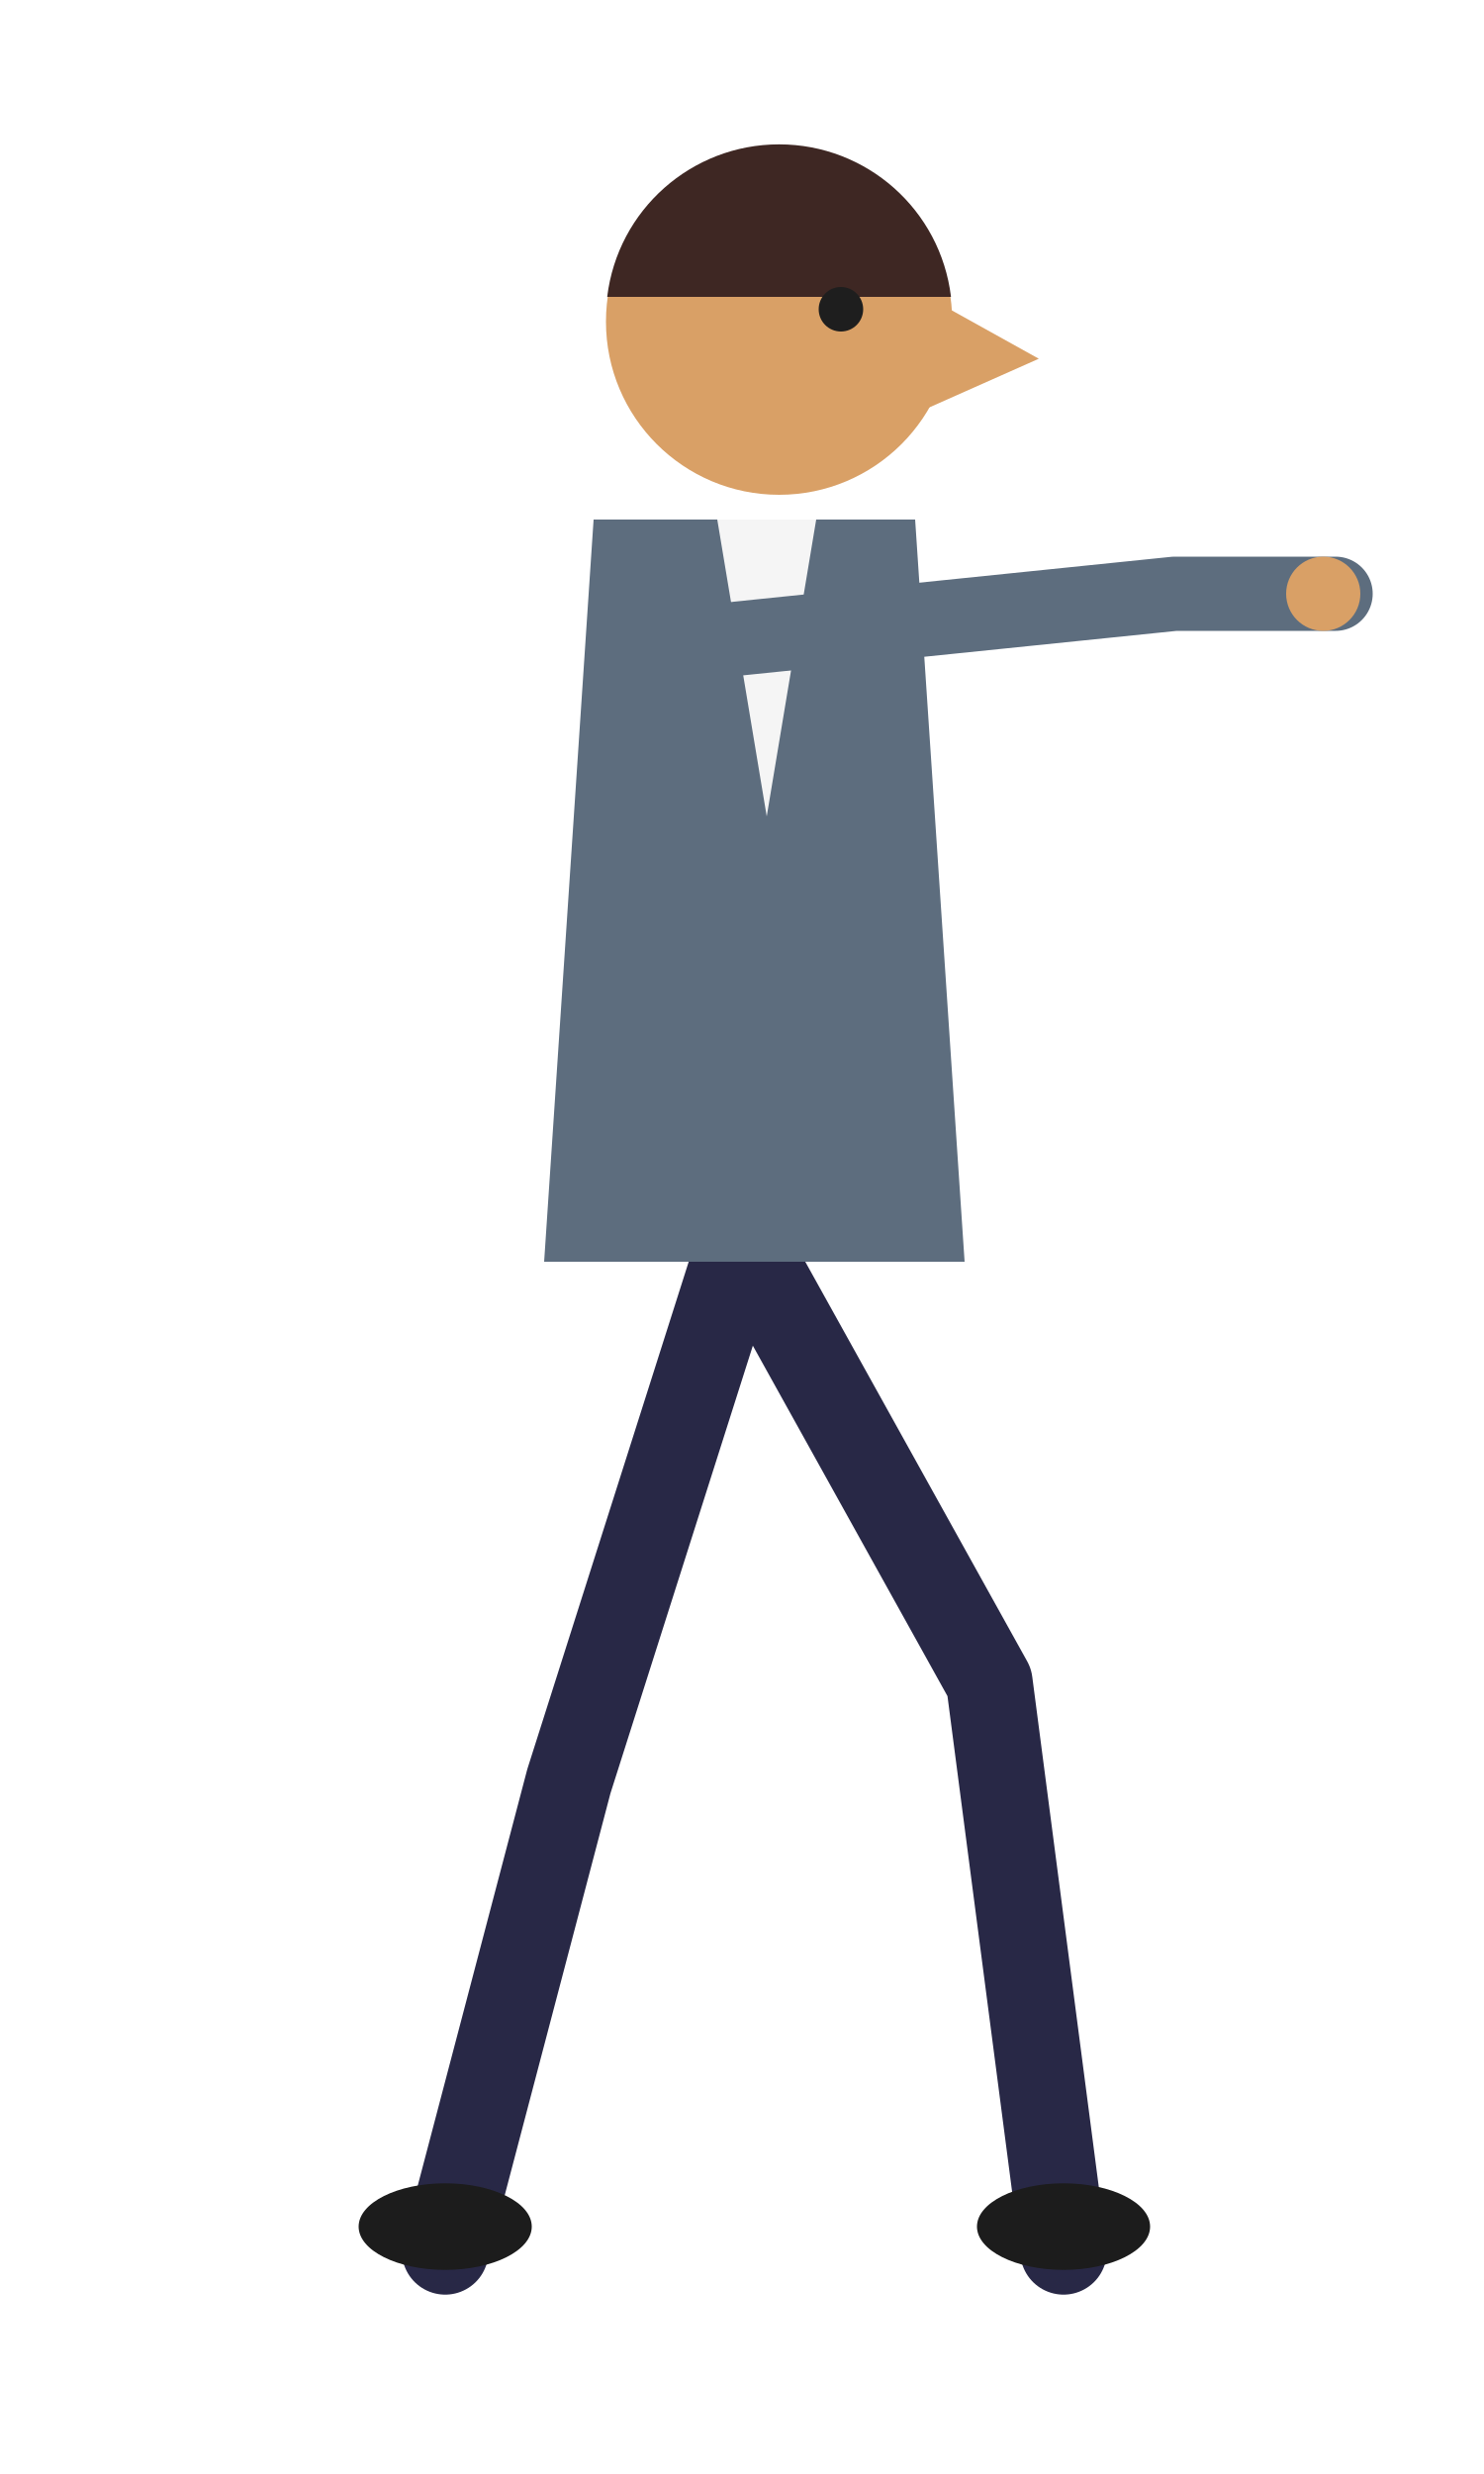
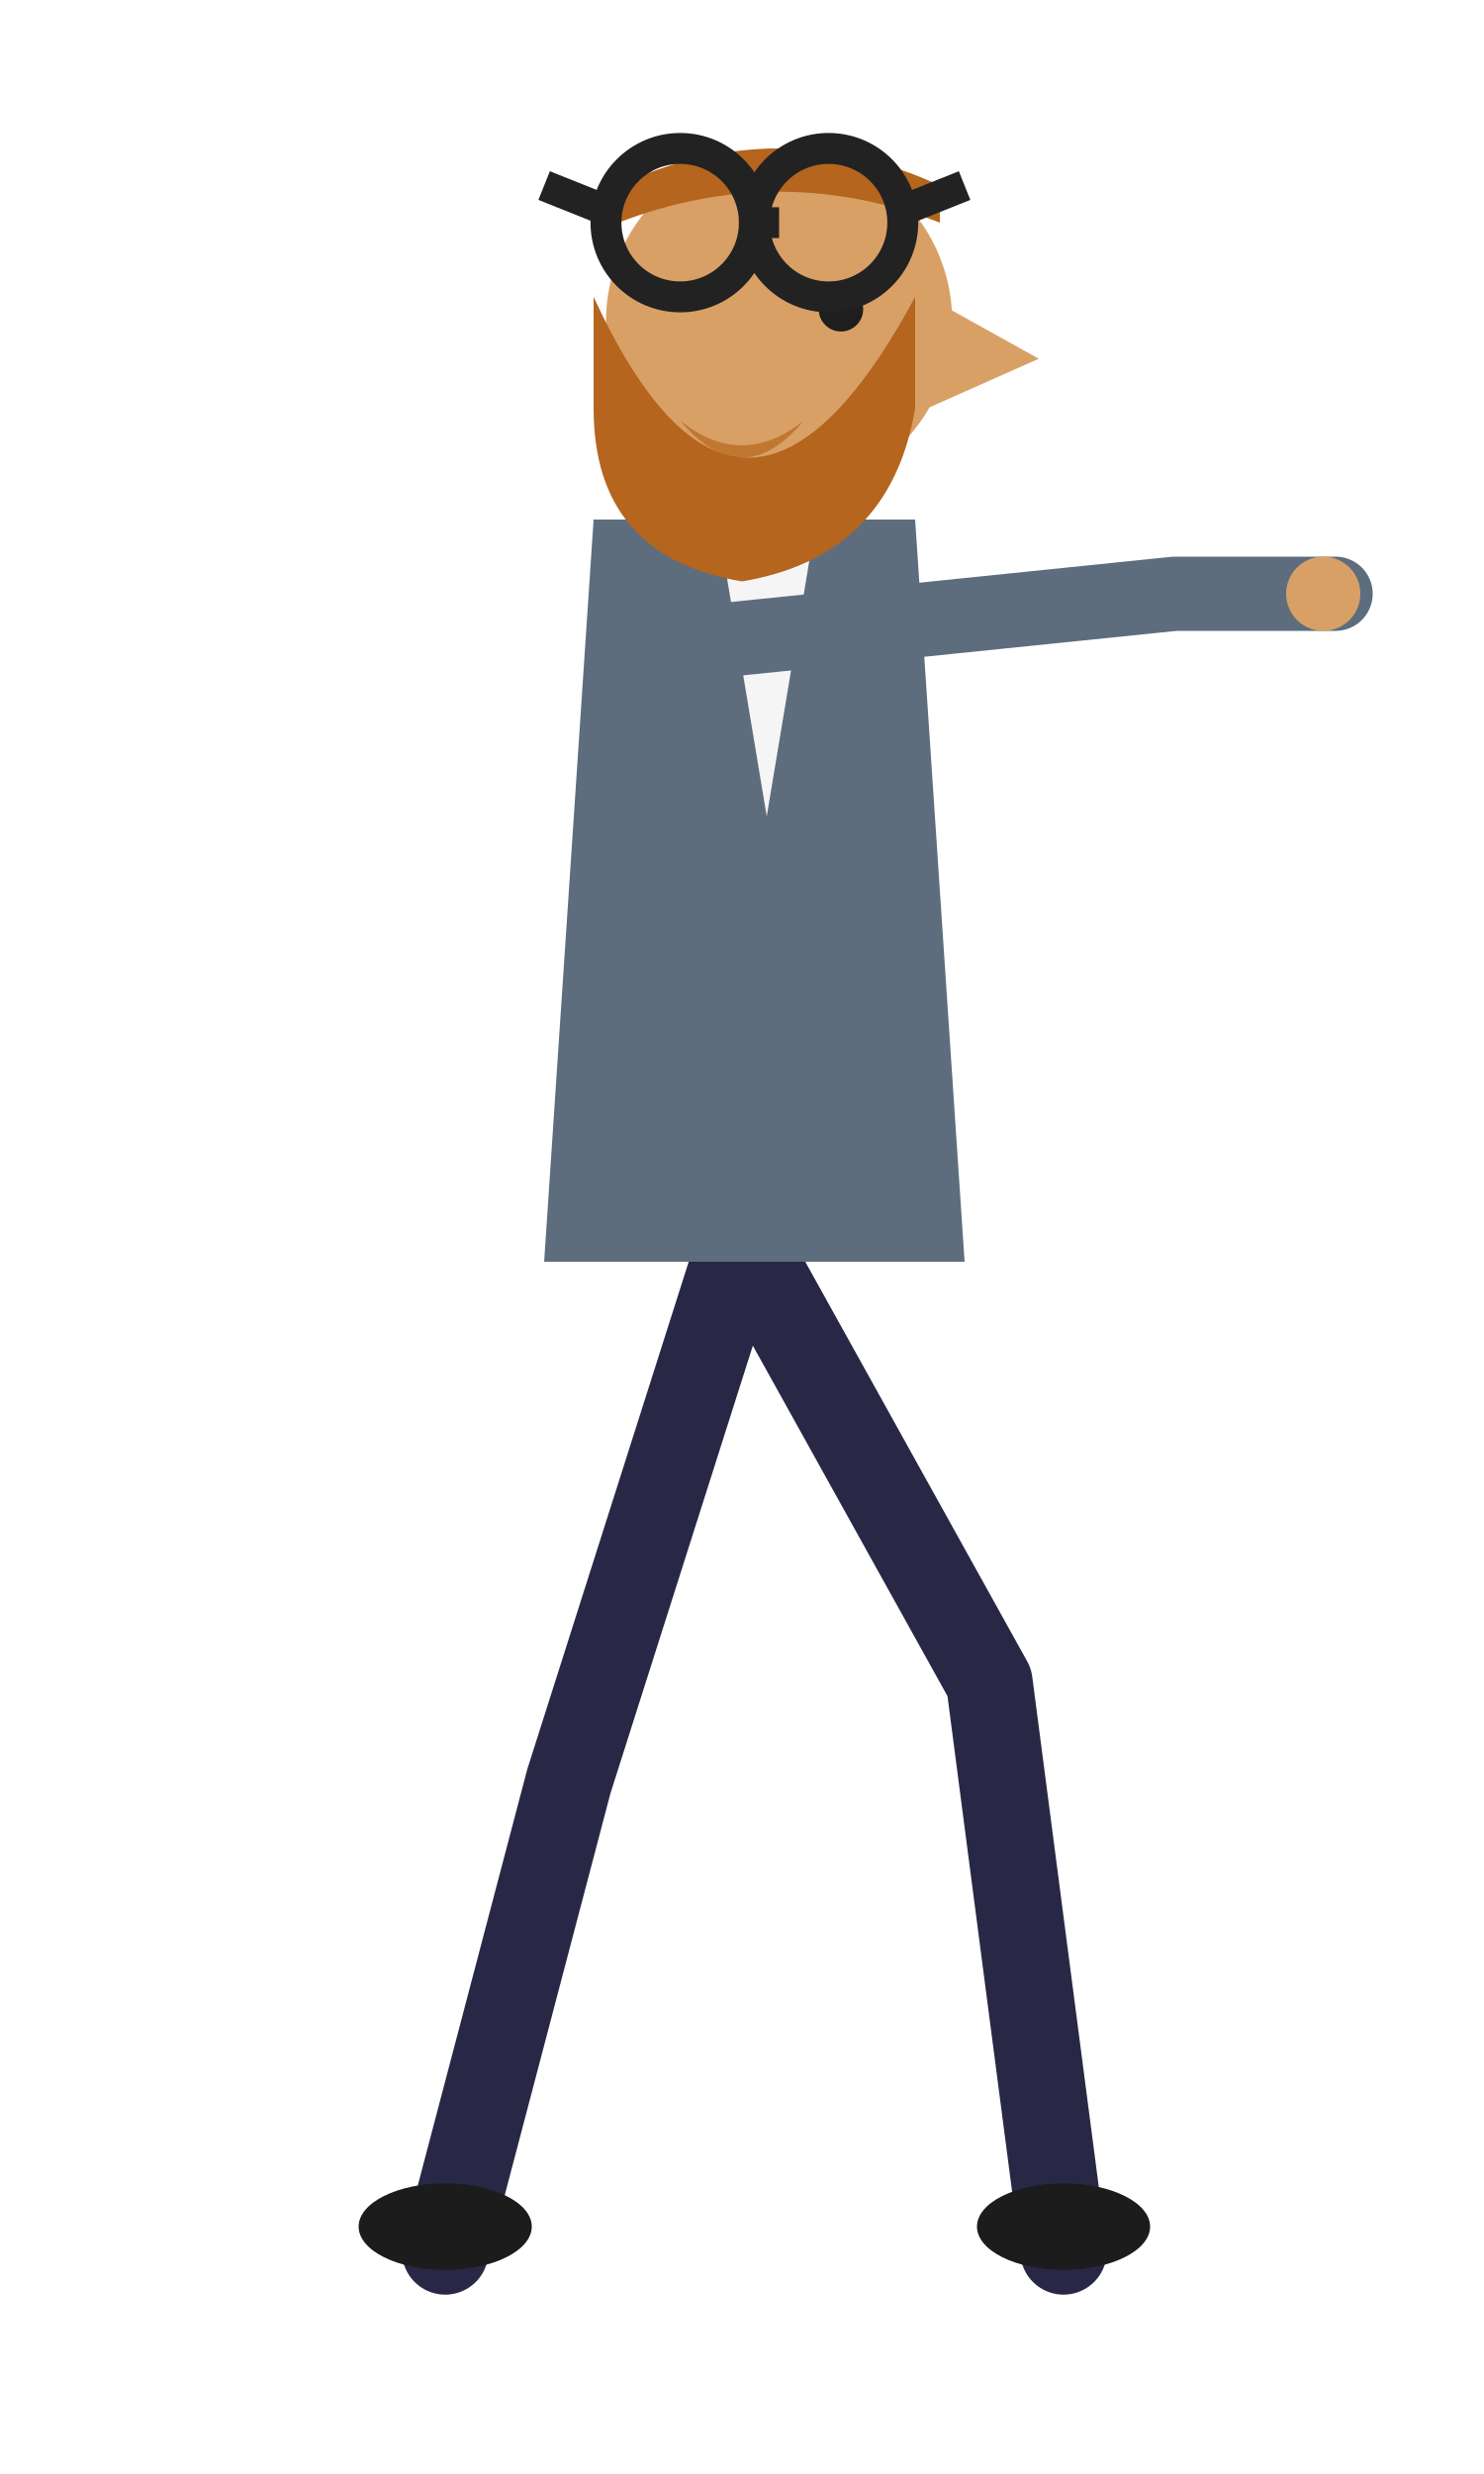
<svg xmlns="http://www.w3.org/2000/svg" viewBox="0 0 120 200" width="120" height="200">
  <g stroke="#282846" stroke-width="7" stroke-linecap="round" fill="none" stroke-linejoin="round">
    <path d="M60 100 L80 136 L86 182 M60 100 L46 144 L36 182" />
  </g>
  <ellipse cx="86" cy="180" rx="7" ry="3.5" fill="#1c1c1c" />
  <ellipse cx="36" cy="180" rx="7" ry="3.5" fill="#1c1c1c" />
  <path d="M48 42 L74 42 L78 102 L44 102 Z" fill="#5d6d7e" />
  <path d="M58 42 L66 42 L62 66 Z" fill="#f5f5f5" />
  <g stroke="#5d6d7e" stroke-width="6" stroke-linecap="round" fill="none">
    <path d="M56 52 L95 48 M95 48 L108 48" />
  </g>
  <circle cx="107" cy="48" r="3" fill="#d9a066" />
  <circle cx="63" cy="26" r="14" fill="#d9a066" />
  <path d="M75 24 L84 29 L75 33 Z" fill="#d9a066" />
-   <path d="M49.1 24 A14 14 0 0 1 76.9 24 Z" fill="#3e2723" />
+   <path d="M50 15 Q63 9 76 15 L76 18 Q63 13 50 18 Z" fill="#b5651d" />
  <circle cx="68" cy="25" r="1.8" fill="#1e1e1e" />
+   <g stroke="#222" stroke-width="2.5" fill="none">
+     <circle cx="55" cy="18" r="6" />
+     <circle cx="67" cy="18" r="6" />
+     <path d="M61 18 L63 18 M49 17 L44 15 M73 17 L78 15" />
+   </g>
+   <path d="M48 24 Q60 50 74 24 L74 33 Q72 45 60 47 Q48 45 48 33 Z" fill="#b5651d" />
+   <path d="M55 34 Q60 38 65 34 Q60 40 55 34 Z" fill="#b5651d" opacity="0.7" />
</svg>
